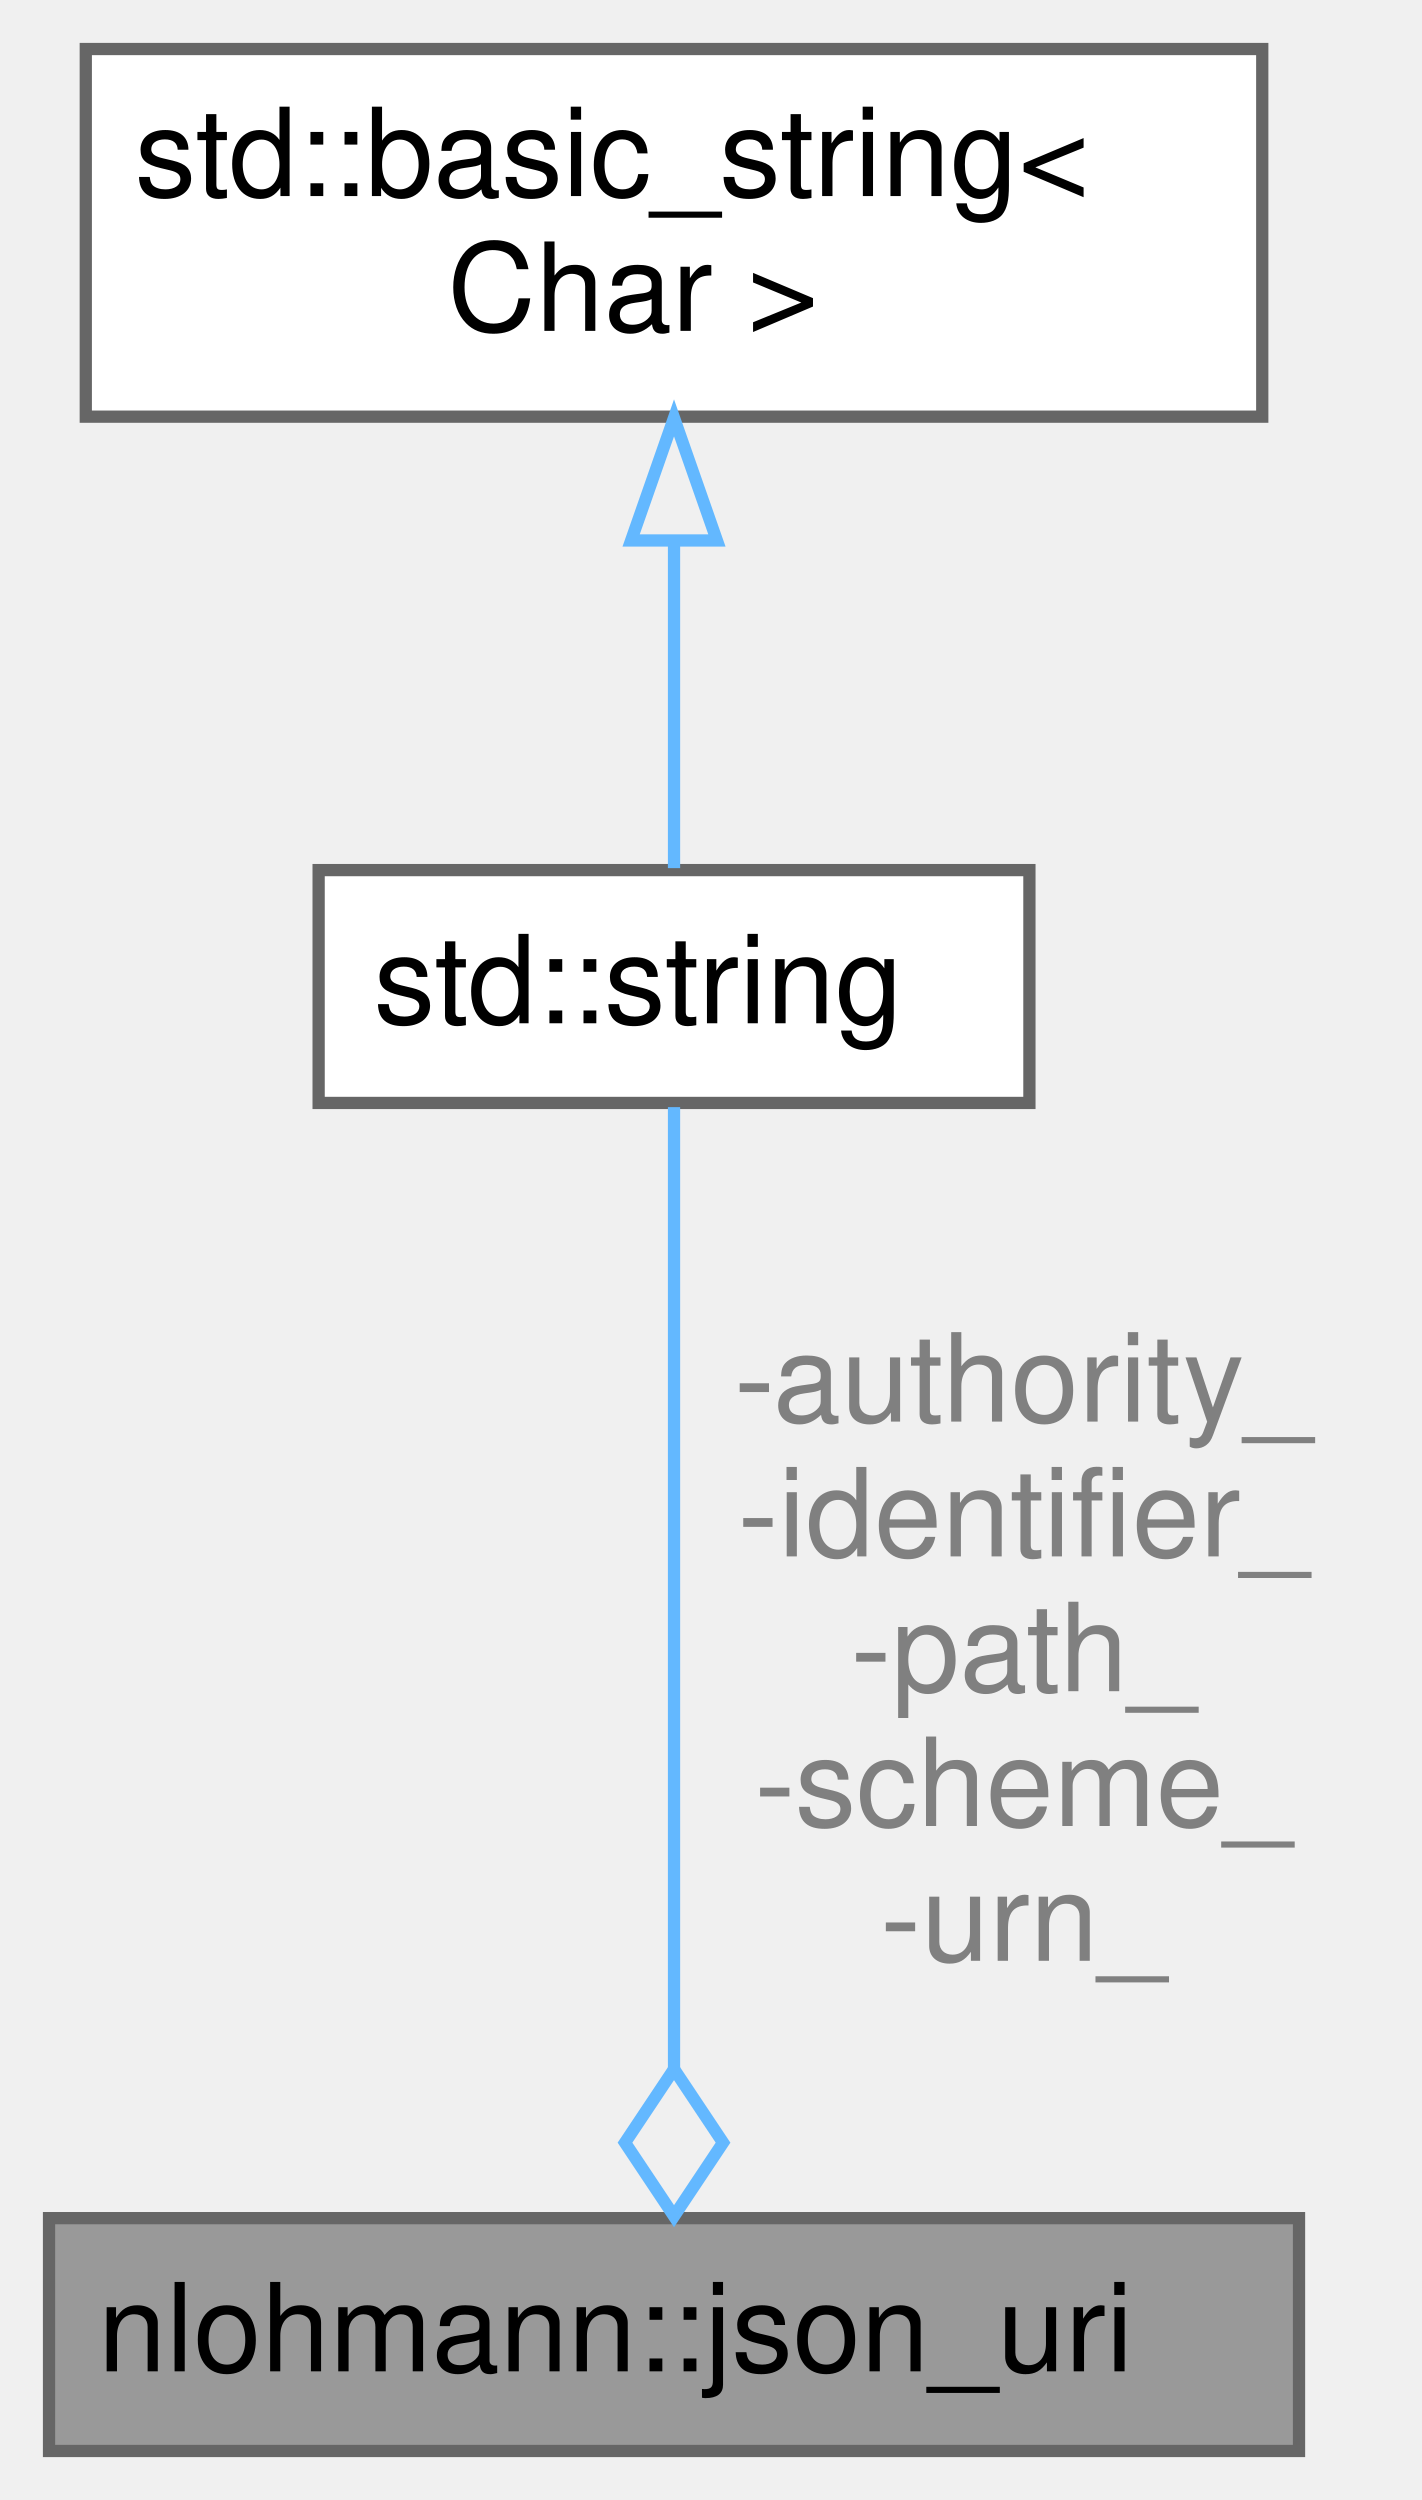
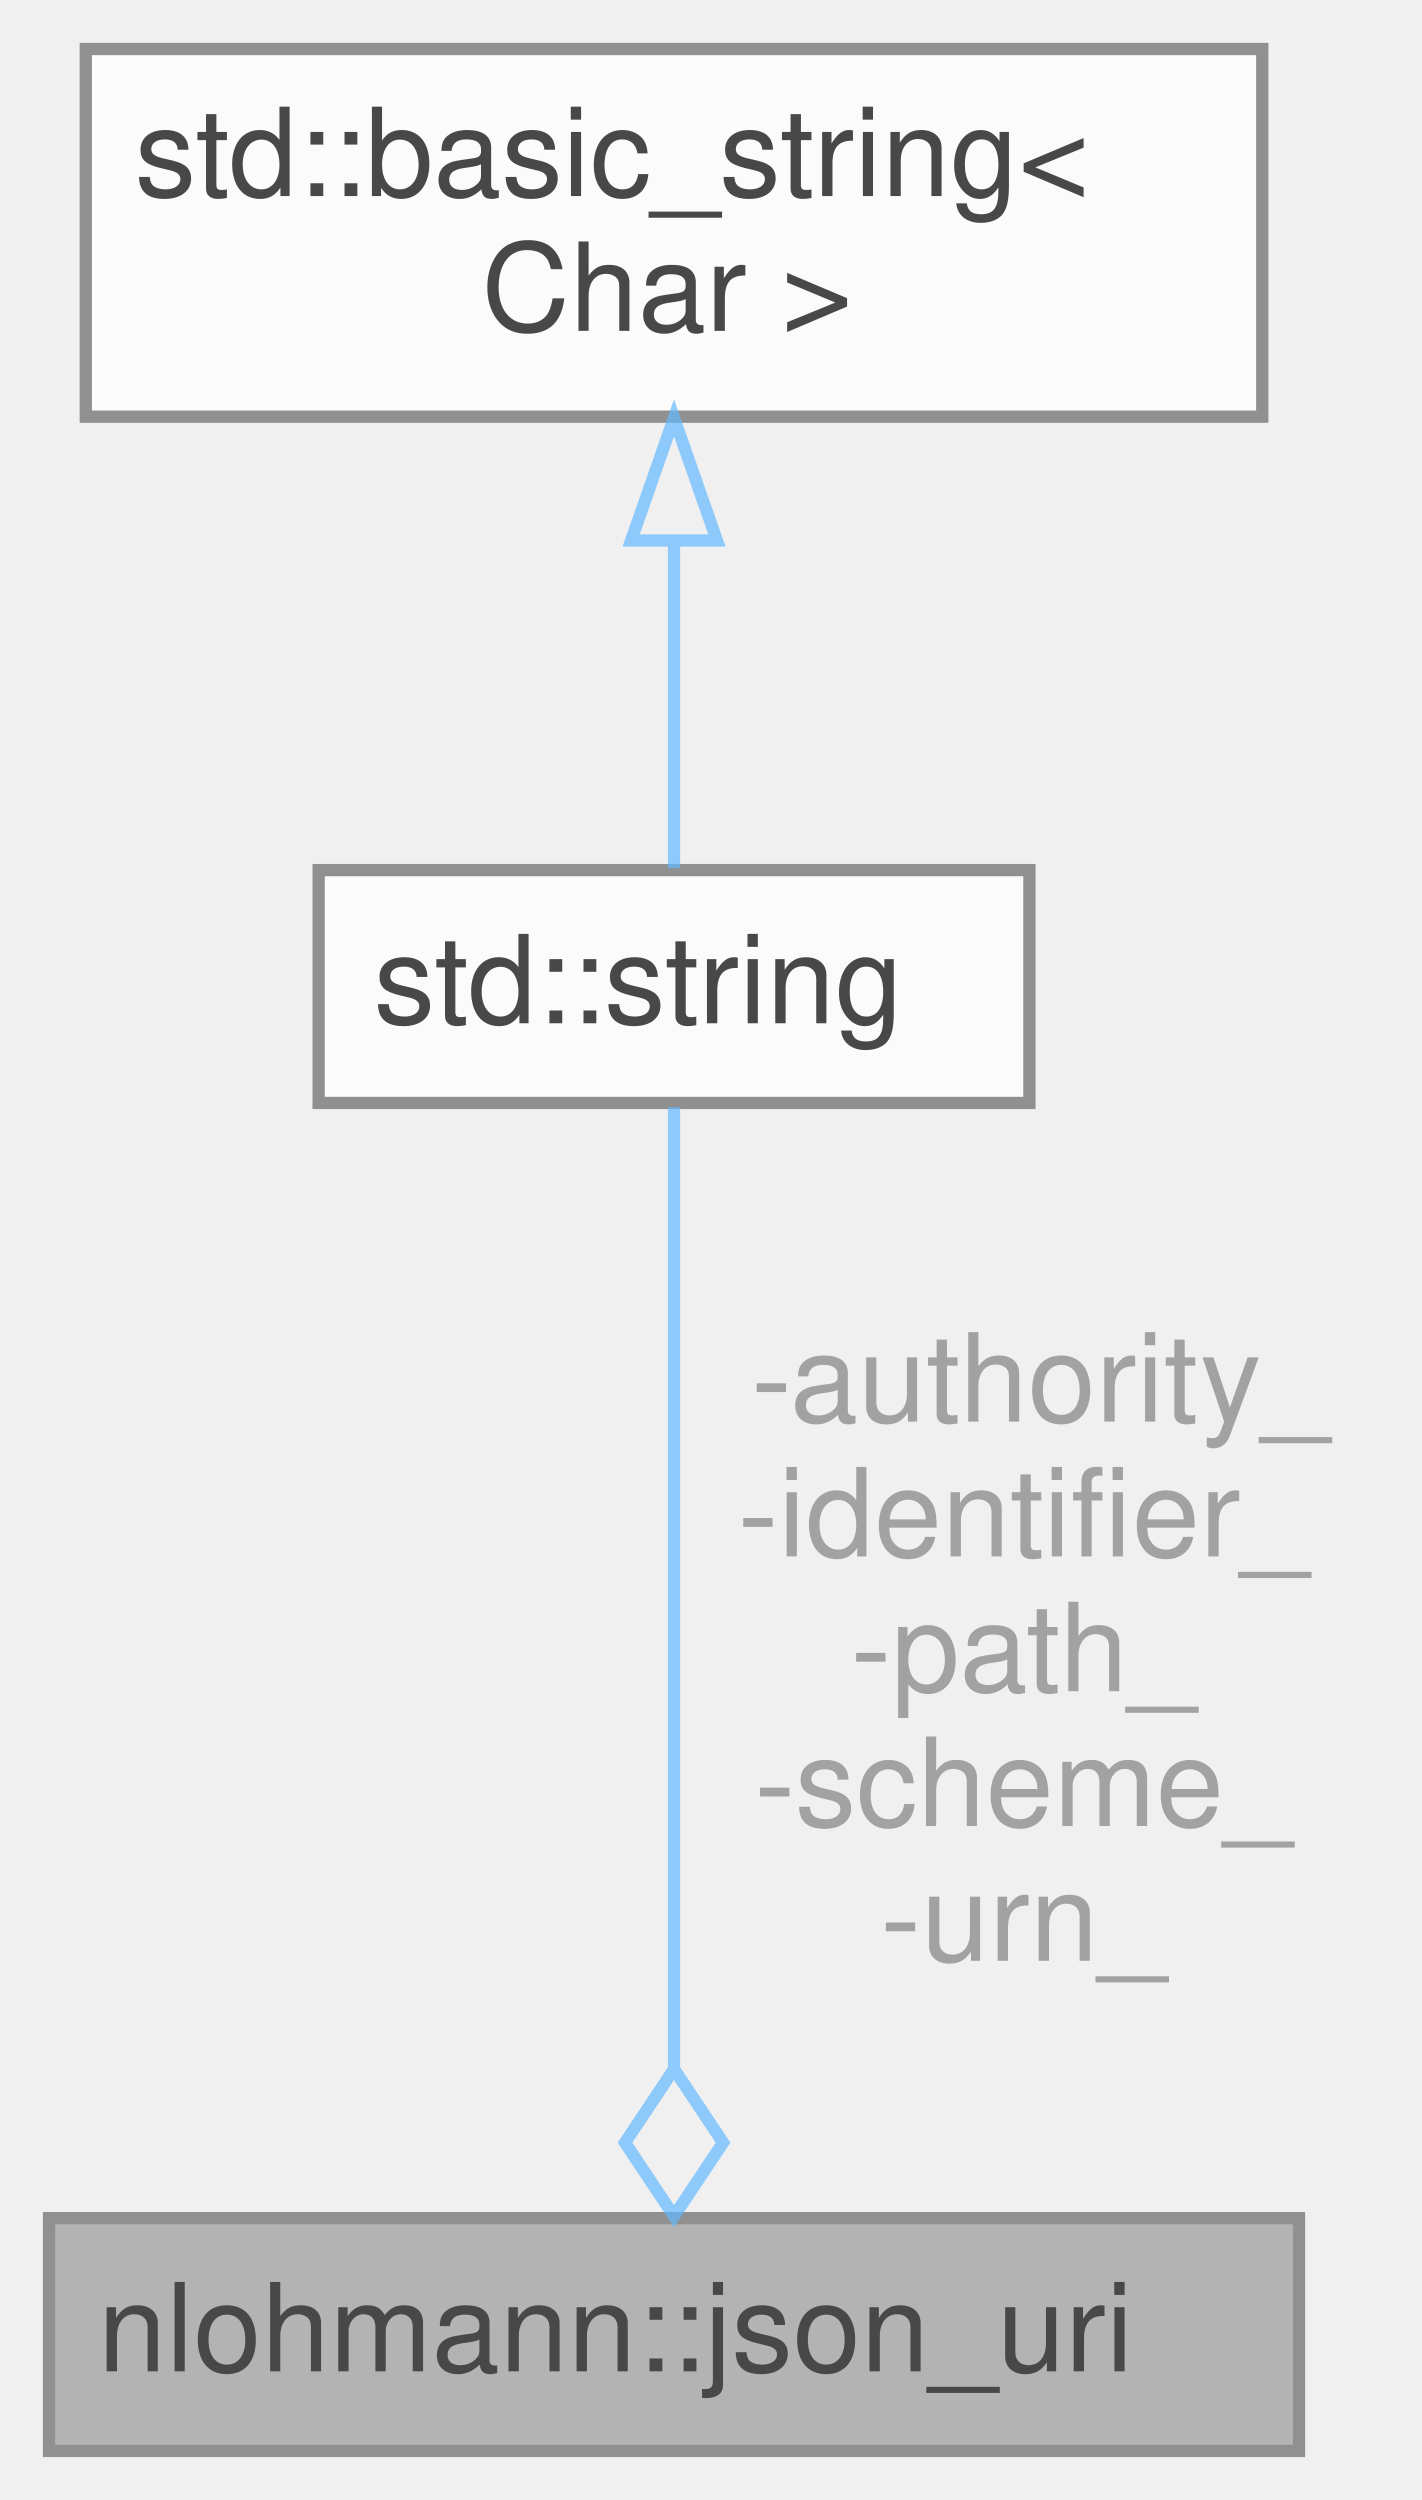
<svg xmlns="http://www.w3.org/2000/svg" xmlns:xlink="http://www.w3.org/1999/xlink" width="116pt" height="204pt" viewBox="0.00 0.00 116.00 204.00">
-   <g id="graph0" class="graph" transform="scale(1 1) rotate(0) translate(4 200)">
-     <g id="Node000001" class="node">
-       <g id="a_Node000001">
-         <a xlink:title=" ">
-           <polygon fill="#999999" stroke="transparent" points="102,-19 0,-19 0,0 102,0 102,-19" />
-           <text text-anchor="start" x="4" y="-6.5" font-family="Helvetica,sans-Serif" font-size="10.00">nlohmann::json_uri</text>
-           <polygon fill="none" stroke="#666666" points="0,0 0,-19 102,-19 102,0 0,0" />
-         </a>
+   <svg id="main" version="1.1" xml:space="preserve">
+     <style type="text/css">
+ .node, .edge {opacity: 0.7;}
+ .node.selected, .edge.selected {opacity: 1;}
+ .edge:hover path { stroke: red; }
+ .edge:hover polygon { stroke: red; fill: red; }
+ </style>
+     <svg id="graph" class="graph">
+       <g id="graph0" class="graph" transform="scale(1 1) rotate(0) translate(4 200)">
+         <g id="Node000001" class="node">
+           <g id="a_Node000001">
+             <a xlink:title=" ">
+               <polygon fill="#999999" stroke="transparent" points="102,-19 0,-19 0,0 102,0 102,-19" />
+               <text text-anchor="start" x="4" y="-6.5" font-family="Helvetica,sans-Serif" font-size="10.00">nlohmann::json_uri</text>
+               <polygon fill="none" stroke="#666666" points="0,0 0,-19 102,-19 102,0 0,0" />
+             </a>
+           </g>
+         </g>
+         <g id="Node000002" class="node">
+           <g id="a_Node000002">
+             <a xlink:title=" ">
+               <polygon fill="white" stroke="transparent" points="80,-129 22,-129 22,-110 80,-110 80,-129" />
+               <text text-anchor="start" x="26.5" y="-116.5" font-family="Helvetica,sans-Serif" font-size="10.00">std::string</text>
+               <polygon fill="none" stroke="#666666" points="22,-110 22,-129 80,-129 80,-110 22,-110" />
+             </a>
+           </g>
+         </g>
+         <g id="edge1_Node000001_Node000002" class="edge">
+           <g id="a_edge1_Node000001_Node000002">
+             <a xlink:title=" ">
+               <path fill="none" stroke="#63b8ff" d="M51,-109.66C51,-92.65 51,-54.94 51,-31.23" />
+               <polygon fill="none" stroke="#63b8ff" points="51,-31.16 47,-25.16 51,-19.16 55,-25.16 51,-31.16" />
+             </a>
+           </g>
+           <text text-anchor="middle" x="79.5" y="-84" font-family="Helvetica,sans-Serif" font-size="10.00" fill="grey"> -authority_</text>
+           <text text-anchor="middle" x="79.5" y="-73" font-family="Helvetica,sans-Serif" font-size="10.00" fill="grey">-identifier_</text>
+           <text text-anchor="middle" x="79.5" y="-62" font-family="Helvetica,sans-Serif" font-size="10.00" fill="grey">-path_</text>
+           <text text-anchor="middle" x="79.5" y="-51" font-family="Helvetica,sans-Serif" font-size="10.00" fill="grey">-scheme_</text>
+           <text text-anchor="middle" x="79.5" y="-40" font-family="Helvetica,sans-Serif" font-size="10.00" fill="grey">-urn_</text>
+         </g>
+         <g id="Node000003" class="node">
+           <g id="a_Node000003">
+             <a xlink:title=" ">
+               <polygon fill="white" stroke="transparent" points="99,-196 3,-196 3,-166 99,-166 99,-196" />
+               <text text-anchor="start" x="7" y="-184" font-family="Helvetica,sans-Serif" font-size="10.00">std::basic_string&lt;</text>
+               <text text-anchor="start" x="32.5" y="-173" font-family="Helvetica,sans-Serif" font-size="10.00"> Char &gt;</text>
+               <polygon fill="none" stroke="#666666" points="3,-166 3,-196 99,-196 99,-166 3,-166" />
+             </a>
+           </g>
+         </g>
+         <g id="edge2_Node000002_Node000003" class="edge">
+           <g id="a_edge2_Node000002_Node000003">
+             <a xlink:title=" ">
+               <path fill="none" stroke="#63b8ff" d="M51,-155.79C51,-146.36 51,-136.15 51,-129.16" />
+               <polygon fill="none" stroke="#63b8ff" points="47.5,-155.9 51,-165.9 54.5,-155.9 47.5,-155.9" />
+             </a>
+           </g>
+         </g>
      </g>
-     </g>
-     <g id="Node000002" class="node">
-       <g id="a_Node000002">
-         <a xlink:title=" ">
-           <polygon fill="white" stroke="transparent" points="80,-129 22,-129 22,-110 80,-110 80,-129" />
-           <text text-anchor="start" x="26.5" y="-116.5" font-family="Helvetica,sans-Serif" font-size="10.00">std::string</text>
-           <polygon fill="none" stroke="#666666" points="22,-110 22,-129 80,-129 80,-110 22,-110" />
-         </a>
-       </g>
-     </g>
-     <g id="edge1_Node000001_Node000002" class="edge">
-       <g id="a_edge1_Node000001_Node000002">
-         <a xlink:title=" ">
-           <path fill="none" stroke="#63b8ff" d="M51,-109.66C51,-92.65 51,-54.94 51,-31.23" />
-           <polygon fill="none" stroke="#63b8ff" points="51,-31.16 47,-25.16 51,-19.16 55,-25.16 51,-31.16" />
-         </a>
-       </g>
-       <text text-anchor="middle" x="79.5" y="-84" font-family="Helvetica,sans-Serif" font-size="10.00" fill="grey"> -authority_</text>
-       <text text-anchor="middle" x="79.5" y="-73" font-family="Helvetica,sans-Serif" font-size="10.00" fill="grey">-identifier_</text>
-       <text text-anchor="middle" x="79.5" y="-62" font-family="Helvetica,sans-Serif" font-size="10.00" fill="grey">-path_</text>
-       <text text-anchor="middle" x="79.5" y="-51" font-family="Helvetica,sans-Serif" font-size="10.00" fill="grey">-scheme_</text>
-       <text text-anchor="middle" x="79.5" y="-40" font-family="Helvetica,sans-Serif" font-size="10.00" fill="grey">-urn_</text>
-     </g>
-     <g id="Node000003" class="node">
-       <g id="a_Node000003">
-         <a xlink:title=" ">
-           <polygon fill="white" stroke="transparent" points="99,-196 3,-196 3,-166 99,-166 99,-196" />
-           <text text-anchor="start" x="7" y="-184" font-family="Helvetica,sans-Serif" font-size="10.00">std::basic_string&lt;</text>
-           <text text-anchor="start" x="32.5" y="-173" font-family="Helvetica,sans-Serif" font-size="10.00"> Char &gt;</text>
-           <polygon fill="none" stroke="#666666" points="3,-166 3,-196 99,-196 99,-166 3,-166" />
-         </a>
-       </g>
-     </g>
-     <g id="edge2_Node000002_Node000003" class="edge">
-       <g id="a_edge2_Node000002_Node000003">
-         <a xlink:title=" ">
-           <path fill="none" stroke="#63b8ff" d="M51,-155.79C51,-146.36 51,-136.15 51,-129.16" />
-           <polygon fill="none" stroke="#63b8ff" points="47.5,-155.9 51,-165.9 54.5,-155.9 47.5,-155.9" />
-         </a>
-       </g>
-     </g>
-   </g>
+     </svg>
+   </svg>
+   <style type="text/css">
+ 
+ [data-mouse-over-selected='false'] { opacity: 0.7; }
+ [data-mouse-over-selected='true']  { opacity: 1.0; }
+ 
+ </style>
</svg>
